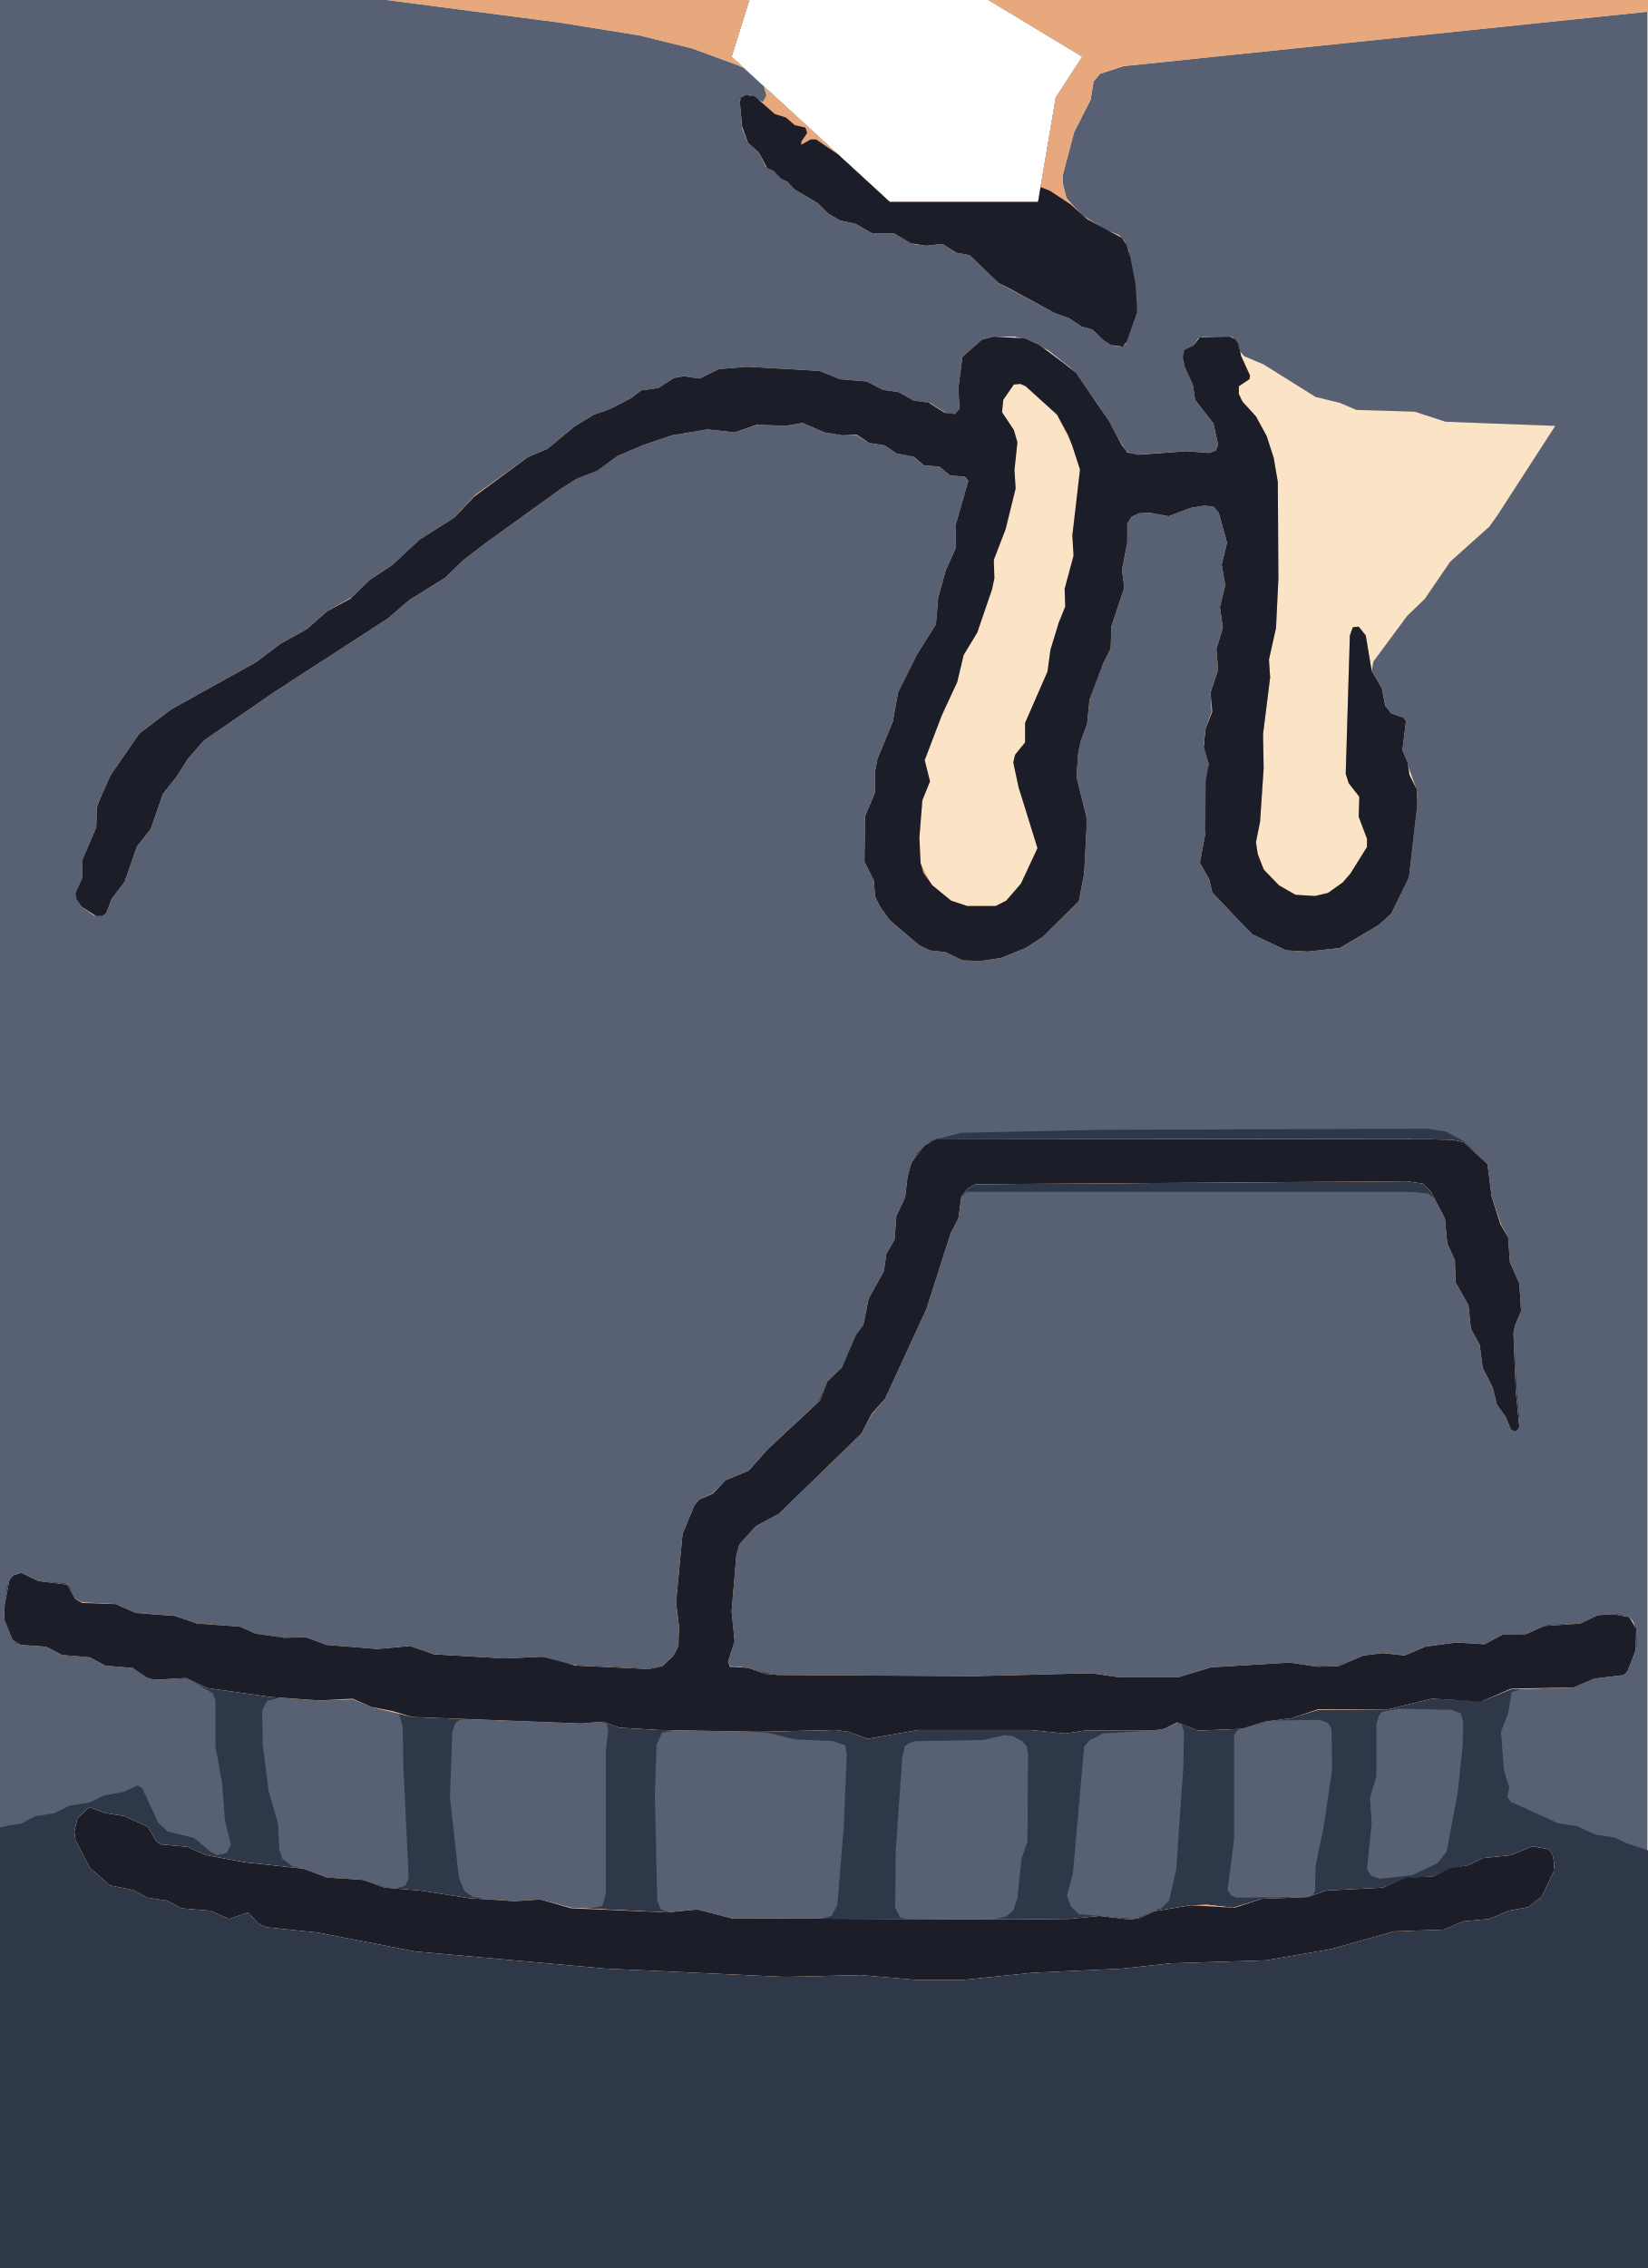
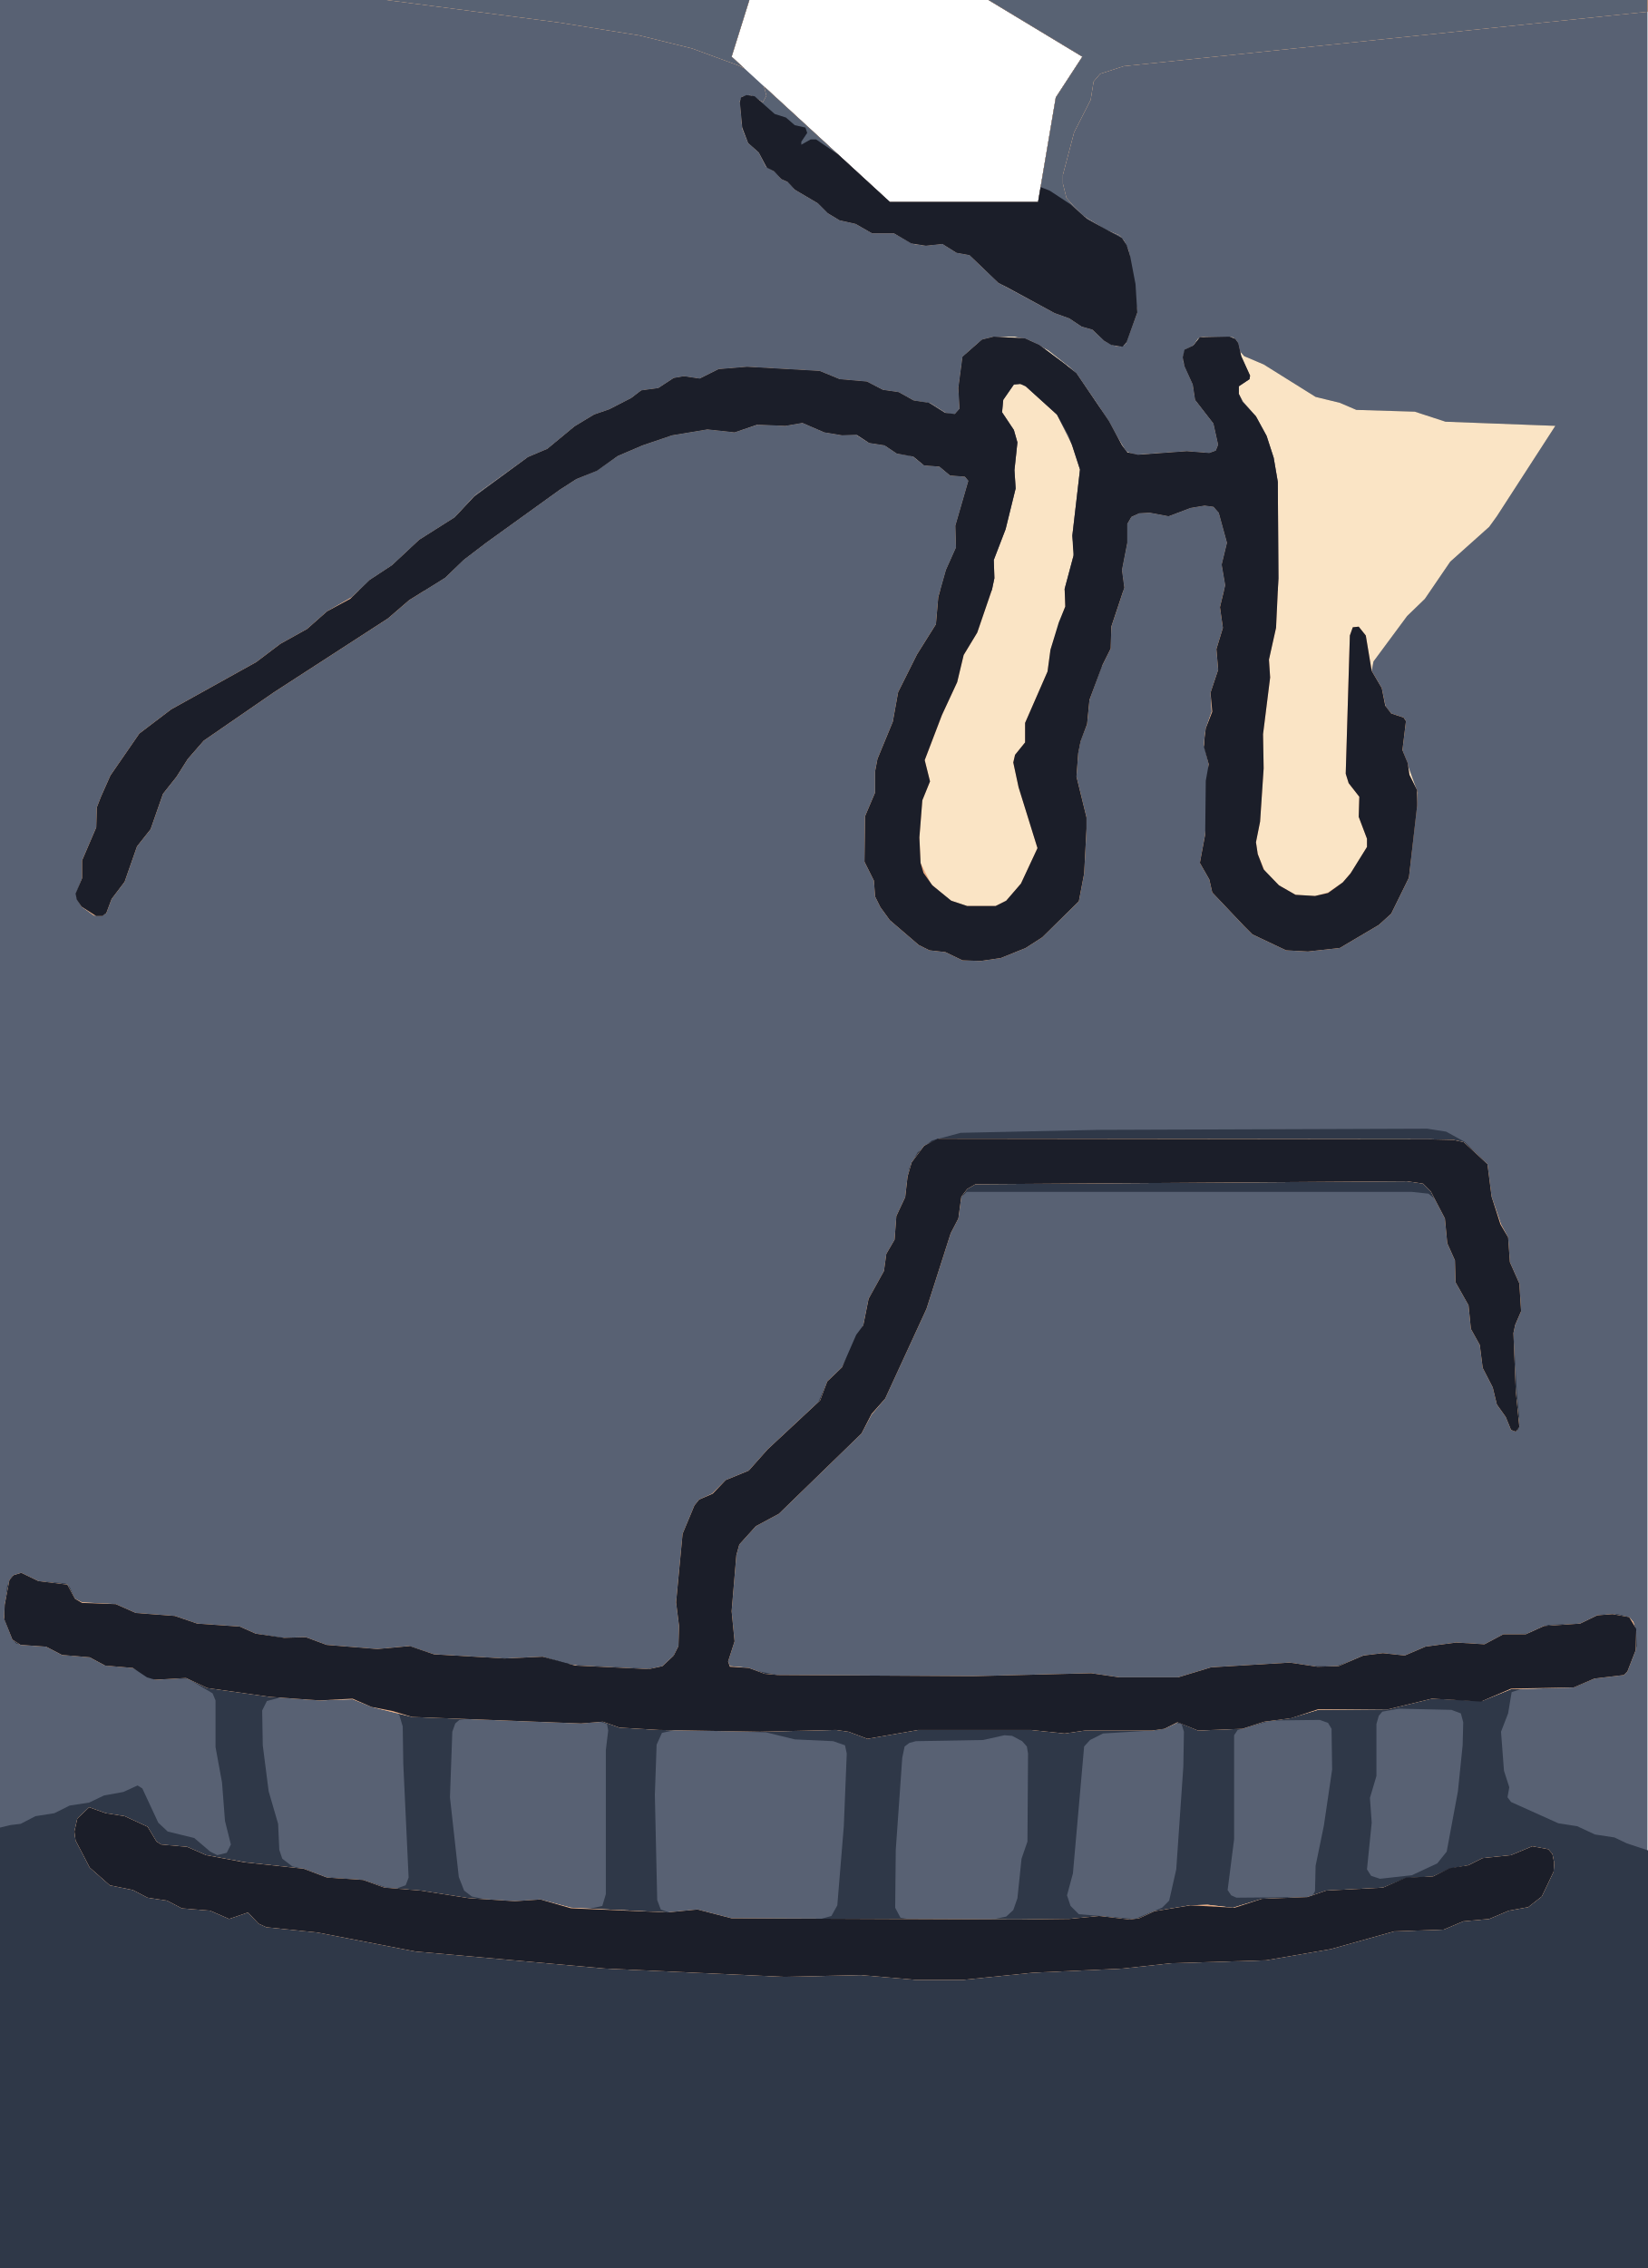
<svg xmlns="http://www.w3.org/2000/svg" viewBox="0 0 279 384" width="279" height="384" preserveAspectRatio="none">
  <defs>
+     <clipPath id="nk">
+       <rect width="279" height="100" />
+     </clipPath>
    <clipPath id="n">
      <path clip-rule="evenodd" d="M-5 -5H284V389H-5Z M126.9 -5L126.9 0L123.9 9.6L150.7 34.2L175.8 34.2L178.8 16.5L183.3 9.6L167.4 0L167.4 -5Z" />
    </clipPath>
  </defs>
  <g clip-path="url(#n)">
    <rect width="279" height="384" fill="#586173" />
    <path fill="#2f3848" fill-rule="evenodd" d="M61.3 -4.6l232.3 1.7-.3 3.4-103 10.7-4 1.3-1.1 1.3-.5 3.1-2.8 5.5-1.9 7.2 0 1.5 .6 2.4 1.3 1.5 1.5 1.5 3.8 2.4 2.3 .9 .9 1 .8 1.8 1.4 10.3-2 5.4-.8 .4-1.2-.2-1.6-.8-2-1.9-1.8-.5-2.1-1.4-2.5-.9-9.5-5.1-4.9-4.7-2.2-.4-2.4-1.5-2.8 .3-2.2-.3-3.2-1.8-3.7 0-2.8-1.6-2.7-.6-2-1.2-1.7-1.7-3.9-2.3-1-1.2-1.3-.6-1-1.2-1.6-.9-1.2-2.4-1.8-1.6-1-2.4-.4-4.7 .4-.7 1.3-.3 2.2 1.2 .6-1.1-.5-1.9-1.6-1.9-2.6-1.3-7.9-2.9-8.9-2.2-13.7-2.2-34.5-4.5zM168.3 57l3.6 0 2.6 .7 3 1.6 3.7 2.9 1.3 1.3 3.7 5.4 4.5 7.5 1.4 .6 8.9-.6 3.8 .3 1.1-.4 .4-1-.8-3.6-3.1-4-.4-2.6-1.6-3.8 .3-2.1 1.4-.7 .8-1.2 .8-.3 5.1 .1 .7 .7 .5 1.7 .7 .8 3.3 1.4 8.8 5.5 4.1 1 2.8 1.2 9.9 .3 5.2 1.7 18.6 .7-9.9 15.3-1.3 1.8-6.6 5.9-4.3 6.3-3 2.9-5.7 7.7-.3 1.6 1.7 2.9 .7 3.3 .9 1 2.1 .7 .4 .6-.6 4.9 2.6 7.2-1.5 14.4-3 6.1-2.1 1.9-6.6 3.9-5.4 .6-3.7-.2-5.7-2.7-1.4-1.4-5.4-5.7-.5-2.2-1.6-2.8 .9-4.8 .6-11.9-.8-3.3 .1-1.4 .2-1.4 1-2.8-.2-3.2 1.3-3.9-.3-3.5 1.1-3.6-.5-3.5 .9-3.7-.6-3.5 .9-3.7-1.4-5.1-.9-1-1.5-.2-2.4 .4-3.7 1.4-3.2-.6-1.8 .1-1.3 .6-.7 1.2 0 3.2-.9 4.6 .4 3-2.2 6.6-.1 3.7-1.6 3.2-2 5.5-.4 4.1-1.1 2.8-.4 2-.3 4.1 1.7 6.9 0 1.9-.4 7.6-.9 4.7-6.2 6.1-2.8 1.8-4.2 1.7-3.4 .5-3.1-.1-2.9-1.4-2.7-.3-1.8-.9-4.9-4.2-1.6-2.2-.9-1.8-.2-2.7-1.6-3.2 .1-7.7 1.7-4 0-3.6 .4-2.1 2.6-6.3 .9-5 3.2-6.4 3.2-5.1 .4-4.6 1.3-4.6 1.7-3.8-.1-3.7 2.2-7.6-.6-.7-2.5-.2-1.8-1.5-2.6-.2-2-1.6-2.6-.4-2.1-1.4-2.6-.4-2.1-1.3-2.5 0-3-.5-3.7-1.6-2.9 .5-4.7-.2-3.9 1.3-4.6-.5-6 1-5 1.7-4.2 1.8-3.6 2.5-3.4 1.4-2.8 1.8-12.5 9-3.8 2.9-3.1 3-6.1 3.8-3.6 3.1-19.3 12.5-11.9 8.2-2.7 3.1-1.9 3-2.3 2.9-2.1 6-2.3 2.9-2.1 6-2.2 2.9-.9 2.4-.8 .5-1.3-.1-2.1-1.5-.7-1.2-.2-1 1-2.6 0-3 2.4-5.6 .1-3.4 .7-1.8 1.6-3.6 4.9-7.1 5.4-4.1 14.4-8 4.1-3.1 4.5-2.5 3.4-3 4.2-2.4 3-2.9 3.8-2.5 4.6-4.3 6-3.8 3.5-3.8 8.9-6.4 3.3-1.4 4.6-3.8 3.3-2 2.6-.9 3.7-1.9 1.7-1.3 2.9-.4 2.6-1.7 1.7-.3 2.7 .4 3.2-1.6 4.8-.4 12.3 .7 3.4 1.4 4.6 .4 2.7 1.4 2.7 .4 2.5 1.4 2.9 .5 2.7 1.7 1.4 .1 .8-.9-.2-3.5 .7-5.3 3.3-2.9zM186 191.3l55.7-.2 3.2 .5 3.1 1.7 3.9 3.8 .7 5.5 1.6 4.7 1.2 2.2 .3 4.2 1.6 3.6 .3 4.7-1 2.3-.3 1.4 .6 10.2 .4 4.1-.2 2.1-.6 .3-.6-.3-.9-2.2-1.5-2.1-.7-2.9-1.7-3.3-.5-3.9-1.5-2.7-.4-4-2.2-3.9-.1-3.7-1.3-2.9-.4-4.2-1.8-3.4-1-.8-2.8-.3-75.4 0-1.1 1.1-.3 3.4-1.3 2.5-4.1 12.8-7 15.2-2.3 2.7-1.7 3.2-14 13.6-3.9 2.1-2.8 3.1-.5 1.8-.8 9.5 .5 5.1-1.1 3.4 .1 .7 8.3 1.6 33.2 .2 19.9-.5 4.8 .7 9.9 0 5.6-1.7 13.3-.8 4.3 .6 3.6 0 5.3-1.9 2.6-.3 3.7 .4 3.5-1.5 5.2-.7 4.8 .3 3.2-1.7 4.2-.1 3.4-1.5 5.4-.2 3.3-1.5 3.1-.1 1.9 .5 1 1.5 .2 1.7 .1 1.7-1.6 4.3-.6 .6-5 .6-3.1 1.4-8.8 .2-2.1 .7-.6 3.6-1.2 3.1 .5 6.6 .9 2.8-.3 1.7 .6 .8 8 3.6 3.2 .5 3 1.4 3.3 .5 2.1 1 20.5 6.8 1.5 41.2 6 10.8 49 8.6 95.5 4.4-2.8 5.3-610-1.1-.4-4.3 96.1-4.4 46.5-8.7 4.8-8.8 1.7-48.6 17.9-4.3 1.7-.2 2.5-1.3 3.2-.5 2.6-1.3 3.3-.5 2.5-1.2 3.3-.6 2.4-1.1 .8 .5 2.7 5.8 1.6 1.5 4.5 1.1 2.7 2.3 1.2 .6 1.6-.4 .7-1.4-1-4-.5-6.5-1.1-6 0-7.9-.5-1.2-4.2-2.5-5.9 .1-3.4-1.9-4.3-.3-3-1.5-4.3-.3-3.1-1.5-5-.5-.7-.7-1.4-4.2 .5-4.8 .8-1.7 1.6-.6 2.9 1.4 4.6 .4 .7 .6 .9 2 1.2 .6 5.7 .3 3.4 1.5 6.6 .5 3.8 1.3 7.2 .5 2.7 1.2 4.4 .7 4.1-.1 3.5 1.3 8.6 .7 5.4-.5 4.5 1.5 12.5 .6 5.6-.3 5.1 1.4 12.4 .6 2.5-.2 2-1.7 1-1.9 .1-3.4-.5-4 1.1-11.6 2-4.8 .8-1 2.2-1 2.3-2.3 2.8-.9 1.3-.9 3-3.4 8.5-7.8 1.6-3.7 2.5-2.4 3.7-7.4 1.1-4.8 2.3-4.1 .4-2.9 1.4-2.4 .3-4 1.5-3.2 .7-5 1.4-2.6 2.4-2 4.9-1.3zM45.2 288l2.3-.6 6.6 .5 5.2-.3 3.6 1.4 3.6 .7 1.1 .6 .6 2 .1 6.4 .9 19.2-.5 1.3-1.4 .5-1.8-.1-4-1.3-6.5-.5-2.9-1.2-2.6-.6-1.7-1.3-.5-1.5-.2-4.4-1.6-5.5-1-7.8-.1-5.9zM234.1 289.8l2.8-.5 8.9 .2 1.6 .6 .4 1.5-.1 3.9-.8 7.8-1.9 10.2-1.6 2-4.3 2-5.4 .6-1.5-.5-.7-1.1 .8-7.9-.3-4.2 1.1-3.7 0-8.8 .4-1.4zM77.8 291.2l2.1-.3 18.9 .9 2.9-.3 1.1 .4 .2 1.1-.4 3.3 0 24.4-.6 2-1.8 .4-3.1 0-2-.3-3.6-1.2-4.3 .3-4.9-.3-2.4-.5-1.3-1-.9-2.3-1.5-13.5 .4-11.1 .5-1.4zM199.2 291.7l.9 .2 .4 1.3-.1 5.9-1.2 17.4-1.2 5.3-1.2 1.2-4.6 1.9-9.5-.8-1.4-1.4-.6-1.8 1-3.7 1.9-21.5 1-1.1 2.2-1.1 9.7-.6zM215.3 291.3l8.2-.1 1.4 .5 .6 1 .1 6.9-1.4 9.5-1.4 6.8-.1 4.3-.4 .7-.9 .3-12 .1-.9-.4-.6-.9 1.1-8.6 0-17.6 .6-.9zM112.1 293.4l2.3-.5 15.3 .4 4.9 1.2 6.5 .3 2 .7 .3 1.4-.5 12.3-1.1 13.4-1 1.8-1.8 .5-15.1-.1-2.1-.3-3.2-1.1-5.3 .4-1.4-.5-.6-1.6-.4-17.8 .3-8.5zM170.1 293.8l1.3 .1 1.7 .9 .8 .9 .2 1.2-.1 14.9-1 2.9-.7 6.7-.7 2-1.2 1.1-1.9 .4-14 .1-2-.3-.9-1.7 .1-9.8 1.1-15.6 .4-1.9 .8-.6 1.1-.3 11.4-.2z" />
    <path fill="#fae4c5" fill-rule="evenodd" d="M61.3 -4.6l232.3 1.7-.3 3.4-103 10.7-4 1.3-1.1 1.3-.5 3.1-2.8 5.5-1.9 7.2 0 1.5 .6 2.4 1.3 1.5 1.5 1.5 3.8 2.4 2.3 .9 .9 1 .8 1.8 1.4 10.3-2 5.4-.8 .4-1.2-.2-1.6-.8-2-1.9-1.8-.5-2.1-1.4-2.5-.9-9.5-5.1-4.9-4.7-2.2-.4-2.4-1.5-2.8 .3-2.2-.3-3.2-1.8-3.7 0-2.8-1.6-2.7-.6-2-1.2-1.7-1.7-3.9-2.3-1-1.2-1.3-.6-1-1.2-1.6-.9-1.2-2.4-1.8-1.6-1-2.4-.4-4.7 .4-.7 1.3-.3 2.2 1.2 .6-1.1-.5-1.9-1.6-1.9-2.6-1.3-7.9-2.9-8.9-2.2-13.7-2.2-34.5-4.5zM168.3 57l3.6 0 2.6 .7 3 1.6 3.7 2.9 1.3 1.3 3.7 5.4 4.5 7.5 1.4 .6 8.9-.6 3.8 .3 1.1-.4 .4-1-.8-3.6-3.1-4-.4-2.6-1.6-3.8 .3-2.1 1.4-.7 .8-1.2 .8-.3 5.1 .1 .7 .7 .5 1.7 .7 .8 3.3 1.4 8.8 5.5 4.1 1 2.8 1.2 9.9 .3 5.2 1.7 18.6 .7-9.9 15.3-1.3 1.8-6.6 5.9-4.3 6.3-3 2.9-5.7 7.7-.3 1.6 1.7 2.9 .7 3.3 .9 1 2.1 .7 .4 .6-.6 4.9 2.6 7.2-1.5 14.4-3 6.1-2.1 1.9-6.6 3.9-5.4 .6-3.7-.2-5.7-2.7-1.4-1.4-5.4-5.7-.5-2.2-1.6-2.8 .9-4.8 .6-11.9-.8-3.3 .1-1.4 .2-1.4 1-2.8-.2-3.2 1.3-3.9-.3-3.5 1.1-3.6-.5-3.5 .9-3.7-.6-3.5 .9-3.7-1.4-5.1-.9-1-1.5-.2-2.4 .4-3.7 1.4-3.2-.6-1.8 .1-1.3 .6-.7 1.2 0 3.2-.9 4.6 .4 3-2.2 6.6-.1 3.7-1.6 3.2-2 5.5-.4 4.1-1.1 2.8-.4 2-.3 4.1 1.7 6.9 0 1.9-.4 7.6-.9 4.7-6.2 6.1-2.8 1.8-4.2 1.7-3.4 .5-3.1-.1-2.9-1.4-2.7-.3-1.8-.9-4.9-4.2-1.6-2.2-.9-1.8-.2-2.7-1.6-3.2 .1-7.7 1.7-4 0-3.6 .4-2.1 2.6-6.3 .9-5 3.2-6.4 3.2-5.1 .4-4.6 1.3-4.6 1.7-3.8-.1-3.7 2.2-7.6-.6-.7-2.5-.2-1.8-1.5-2.6-.2-2-1.6-2.6-.4-2.1-1.4-2.6-.4-2.1-1.3-2.5 0-3-.5-3.7-1.6-2.9 .5-4.7-.2-3.9 1.3-4.6-.5-6 1-5 1.7-4.2 1.8-3.6 2.5-3.4 1.4-2.8 1.8-12.5 9-3.8 2.9-3.1 3-6.1 3.8-3.6 3.1-19.3 12.5-11.9 8.2-2.7 3.1-1.9 3-2.3 2.9-2.1 6-2.3 2.9-2.1 6-2.2 2.9-.9 2.4-.8 .5-1.3-.1-2.1-1.5-.7-1.2-.2-1 1-2.6 0-3 2.4-5.6 .1-3.4 .7-1.8 1.6-3.6 4.9-7.1 5.4-4.1 14.4-8 4.1-3.1 4.5-2.5 3.4-3 4.2-2.4 3-2.9 3.8-2.5 4.6-4.3 6-3.8 3.5-3.8 8.9-6.4 3.3-1.4 4.6-3.8 3.3-2 2.6-.9 3.7-1.9 1.7-1.3 2.9-.4 2.6-1.7 1.7-.3 2.7 .4 3.2-1.6 4.8-.4 12.3 .7 3.4 1.4 4.6 .4 2.7 1.4 2.7 .4 2.5 1.4 2.9 .5 2.7 1.7 1.4 .1 .8-.9-.2-3.5 .7-5.3 3.3-2.9zM159.1 192.8l83.1 .1 3.9 .1 1.8 .4 4 3.7 .7 5.5 1.6 4.7 1.2 2.2 .3 4.2 1.6 3.6 .3 4.7-1 2.3-.3 1.4 .4 9.9 .6 5.9-.6 .9-.8-.3-.9-2.2-1.5-2.1-.7-2.9-1.7-3.3-.5-3.9-1.5-2.7-.4-4-2.2-3.9-.1-3.7-1.3-2.9-.4-4.2-2.4-4.6-1.3-1.3-2.7-.4-73.1 .5-1.4 .8-1 1.3-.5 3.7-1.3 2.5-4.1 12.8-7 15.2-2.3 2.7-1.7 3.2-14 13.6-3.9 2.1-2.8 3.1-.5 1.8-.8 9.5 .5 5.1-1.1 3.4 .3 .8 3.2 .3 2.7 1 2.2 .2 33.2 .2 19.9-.5 4.8 .7 9.9 0 5.6-1.7 13.3-.8 4.7 .7 3.6-.1 4.2-1.8 3.3-.4 3.7 .4 3.5-1.5 5.2-.7 4.8 .3 3.2-1.7 3.8 0 3.1-1.4 6.1-.4 2.9-1.4 2.6-.2 2.8 .5 .7 .8 .5 1.6-.1 3.2-1.4 3.6-.6 .6-5 .6-3.5 1.5-10.6 .3-4.9 2-8.5-.4-7.4 1.8-11.9 .1-4.6 1.4-4.5 .6-3.7 1.2-7.5 .3-3.4-1.4-2.3 1.1-2.1 .3-11.4 0-3.4 .5-5.7-.6-19.1 0-8.6 1.5-3.2-1.2-2.1-.3-12.9 .3-17.1-.3-6.7-.4-2.8-1-3.7 .3-28.6-1.1-6.9-1.7-3.2-1.3-5.6 .2-8.4-.6-10.6-1.5-3.6-1.7-5.2 .3-3.8-2-4.7-.4-2.6-1.4-4.7-.4-2.7-1.4-4.3-.3-1.4-.9-1.4-3.6 .1-2.3 .8-4.2 .7-.8 1.3-.4 2.9 1.4 4.9 .6 1.3 2.4 1.2 .6 5.7 .3 3.4 1.5 6.6 .5 3.8 1.3 7.2 .5 2.7 1.2 4.4 .7 4.1-.1 3.5 1.3 8.6 .7 5.4-.5 4.2 1.4 11.9 .7 6.5-.3 3.9 1.2 2 .3 12.1 .6 2.3-.5 1.9-1.8 .8-1.6 .1-3.4-.5-4 1.1-11.6 2-4.8 .8-1 2.2-1 2.3-2.3 3.9-1.6 3.2-3.6 8.9-8.3 1.2-3.2 2.5-2.4 3.6-7.1 .9-4.5 2.6-4.7 .4-2.9 1.4-2.4 .3-4 1.5-3.2 .4-3.5 .7-2.4 2.1-2.8zM15.1 306l2.8 1 3.2 .5 3.9 1.8 1.5 2.5 .8 .5 4.4 .4 3.2 1.4 6.5 1.2 10 1.1 4 1.5 6.1 .4 3.6 1.3 6.1 .5 8.3 1.3 7.7 .5 4.3-.3 5.2 1.4 16.3 .8 5.1-.5 5.8 1.5 48.5 .2 8.7-.1 5-.5 5.2 .6 1.6-.2 2.6-1.2 6-1 3-.1 4.3 .5 4.9-1.5 7.7-.3 3.2-1.1 9.6-.5 3.9-1.6 4.6-.3 2.8-1.3 3.2-.6 2.4-1.2 4.8-.5 3.6-1.5 2.7 .5 .7 .8 .3 1.5-.1 1.5-2 4.2-2.3 1.8-3.3 .6-3.3 1.4-4.4 .4-3.3 1.4-8.4 .3-10.7 3-11 1.9-16.1 .5-8.2 .9-15.2 .7-11.7 1.2-8.2 0-9.2-.8-13 .3-30.3-1.4-32.2-2.9-16.5-3.2-8.7-.9-1.3-.6-1.8-1.9-3.2 1.1-3.2-1.4-4.8-.4-2.5-1.3-3.3-.5-2.5-1.3-3.9-.8-3.4-3-2.4-4.6-.2-1.5 .5-2.2z" />
    <path fill="#e7a87e" fill-rule="evenodd" d="M61.3 -4.6l232.3 1.7-.3 3.4-103 10.7-4 1.3-1.1 1.3-.5 3.1-2.8 5.5-1.9 7.2 0 1.5 .6 2.4 1.3 1.5 1.5 1.5 3.8 2.4 2.3 .9 .9 1 .8 1.8 1.4 10.3-2 5.4-.8 .4-1.2-.2-1.6-.8-2-1.9-1.8-.5-2.1-1.4-2.5-.9-9.5-5.1-4.9-4.7-2.2-.4-2.4-1.5-2.8 .3-2.2-.3-3.2-1.8-3.7 0-2.8-1.6-2.7-.6-2-1.2-1.7-1.7-3.9-2.3-1-1.2-1.3-.6-1-1.2-1.6-.9-1.2-2.4-1.8-1.6-1-2.4-.4-4.7 .4-.7 1.3-.3 2.2 1.2 .6-1.1-.5-1.9-1.6-1.9-2.6-1.3-7.9-2.9-8.9-2.2-13.7-2.2-34.5-4.5zM168.3 57l5.3 .3 2.4 1.1 4.3 3.2 2 1.6 5.5 8.1 2.2 4.1 .9 1.2 1.8 .4 8.3-.6 3.8 .3 1.1-.4 .4-1-.8-3.6-3.1-4-.4-2.6-1.4-3.1-.3-1.5 .4-1.3 1.4-.7 1.1-1.4 5-.1 1 .4 .5 .7 .5 2.2 1.5 3.3-.1 .6-1.8 1.2 0 1.3 .7 1.3 2.2 2.5 1.8 3.3 1.2 3.7 .7 4.1 .1 16.3-.2 4.2-.2 4.2-1.2 5.3 .2 3.1-1.2 9.6 .1 5.8-.6 9-.7 3.5 .3 2 1.2 2.9 2.4 2.4 2.8 1.6 3.3 .2 2.2-.6 2.5-1.7 1.5-1.8 2.6-4.2 0-1.4-1.4-3.7 .1-3.4-1.8-2.3-.5-1.6 .7-23.4 .5-1.4 1-.1 1.2 1.5 1 6 1.7 2.9 .6 3 1 1.3 2.1 .7 .4 .6-.6 4.9 .9 2.2 .3 2 1.3 2.6 0 2.6-1.4 12.2-3 6.1-2.1 1.9-6.6 3.9-5.4 .6-3.7-.2-5.7-2.7-1.4-1.4-5.4-5.7-.5-2.2-1.6-2.8 .9-4.8 .6-11.9-.8-3.3 .1-1.4 .2-1.4 1-2.8-.2-3.2 1.3-3.9-.3-3.5 1.1-3.6-.5-3.5 .9-3.7-.6-3.5 .9-3.7-1.4-5.1-.9-1-1.5-.2-2.4 .4-3.7 1.4-3.2-.6-1.8 .1-1.3 .6-.7 1.2 0 3.2-.9 4.6 .4 3-2.2 6.6-.1 3.7-1.6 3.2-2 5.5-.4 4.1-1.1 2.8-.4 2-.3 4.1 1.7 6.9 0 1.9-.4 7.6-.9 4.7-6.2 6.1-2.8 1.8-4.2 1.7-3.4 .5-3.1-.1-2.9-1.4-2.7-.3-1.8-.9-4.9-4.2-1.6-2.2-.9-1.8-.2-2.7-1.6-3.2 .1-7.7 1.7-4 0-3.6 .4-2.1 2.6-6.3 .9-5 3.2-6.4 3.2-5.1 .4-4.6 1.3-4.6 1.7-3.8-.1-3.7 2.2-7.6-.6-.7-2.5-.2-1.8-1.5-2.6-.2-2-1.6-2.6-.4-2.1-1.4-2.6-.4-2.1-1.3-2.5 0-3-.5-3.7-1.6-2.9 .5-4.7-.2-3.9 1.3-4.6-.5-6 1-5 1.7-4.2 1.8-3.6 2.5-3.4 1.4-2.8 1.8-12.5 9-3.8 2.9-3.1 3-6.1 3.8-3.6 3.1-19.3 12.5-11.9 8.2-2.7 3.1-1.9 3-2.3 2.9-2.1 6-2.3 2.9-2.1 6-2.2 2.9-.9 2.4-.8 .5-1.3-.1-2.1-1.5-.7-1.2-.2-1 1-2.6 0-3 2.4-5.6 .1-3.4 .7-1.8 1.6-3.6 4.9-7.1 5.4-4.1 14.4-8 4.1-3.1 4.5-2.5 3.4-3 4.2-2.4 3-2.9 3.8-2.5 4.6-4.3 6-3.8 3.5-3.8 8.9-6.4 3.3-1.4 4.6-3.8 3.3-2 2.6-.9 3.7-1.9 1.7-1.3 2.9-.4 2.6-1.7 1.7-.3 2.7 .4 3.2-1.6 4.8-.4 12.3 .7 3.4 1.4 4.6 .4 2.7 1.4 2.7 .4 2.5 1.4 2.9 .5 2.7 1.7 1.4 .1 .8-.9-.2-3.5 .7-5.3 3.3-2.9zM171.7 65.1l1.1-.1 .9 .4 5.3 4.8 2.5 5 1.4 4.3-1.3 11.2 .3 3-1.6 6 .1 3-2.5 7.3-.5 3.7-3.8 8.7 0 3.3-1.7 2.1-.3 1.3 .9 4.2 3.2 10.3-2.8 6-2.5 2.9-1.8 .9-4.8 0-3-1-3.1-2.7-1.8-3.6-.2-4.3 .5-6.3 1.3-3.2-.9-3.6 3-7.8 2.5-5.4 1.1-4.6 2.3-3.8 2.5-7.3 .4-1.9-.1-3.1 2-5.2 1.7-6.9-.2-3.1 .5-4.7-.6-2.1-2-3 .2-2.1zM159.1 192.8l83.1 .1 3.9 .1 1.8 .4 4 3.7 .7 5.5 1.6 4.7 1.2 2.2 .3 4.2 1.6 3.6 .3 4.7-1 2.3-.3 1.4 .4 9.9 .6 5.9-.6 .9-.8-.3-.9-2.2-1.5-2.1-.7-2.9-1.7-3.3-.5-3.9-1.5-2.7-.4-4-2.2-3.9-.1-3.7-1.3-2.9-.4-4.2-2.4-4.6-1.3-1.3-2.7-.4-73.1 .5-1.4 .8-1 1.3-.5 3.7-1.3 2.5-4.1 12.8-7 15.2-2.3 2.7-1.7 3.2-14 13.6-3.9 2.1-2.8 3.1-.5 1.8-.8 9.5 .5 5.1-1.1 3.4 .3 .8 3.2 .3 2.7 1 2.2 .2 33.2 .2 19.9-.5 4.8 .7 9.9 0 5.6-1.7 13.3-.8 4.7 .7 3.6-.1 4.2-1.8 3.3-.4 3.7 .4 3.5-1.5 5.2-.7 4.8 .3 3.2-1.7 3.8 0 3.1-1.4 6.1-.4 2.9-1.4 2.6-.2 2.8 .5 .7 .8 .5 1.6-.1 3.2-1.4 3.6-.6 .6-5 .6-3.5 1.5-10.6 .3-4.9 2-8.5-.4-7.4 1.8-11.9 .1-4.6 1.4-4.5 .6-3.7 1.2-7.5 .3-3.4-1.4-2.3 1.1-2.1 .3-11.4 0-3.4 .5-5.7-.6-19.1 0-8.6 1.5-3.2-1.2-2.1-.3-12.9 .3-17.1-.3-6.7-.4-2.8-1-3.7 .3-28.6-1.1-6.9-1.7-3.2-1.3-5.6 .2-8.4-.6-10.6-1.5-3.6-1.7-5.2 .3-3.8-2-4.7-.4-2.6-1.4-4.7-.4-2.7-1.4-4.3-.3-1.4-.9-1.4-3.6 .1-2.3 .8-4.2 .7-.8 1.3-.4 2.9 1.4 4.9 .6 1.3 2.4 1.2 .6 5.7 .3 3.4 1.5 6.6 .5 3.8 1.3 7.2 .5 2.7 1.2 4.4 .7 4.1-.1 3.5 1.3 8.6 .7 5.4-.5 4.2 1.4 11.9 .7 6.5-.3 3.9 1.2 2 .3 12.1 .6 2.3-.5 1.9-1.8 .8-1.6 .1-3.4-.5-4 1.1-11.6 2-4.8 .8-1 2.2-1 2.3-2.3 3.9-1.6 3.2-3.6 8.9-8.3 1.2-3.2 2.5-2.4 3.6-7.1 .9-4.5 2.6-4.7 .4-2.9 1.4-2.4 .3-4 1.5-3.2 .4-3.5 .7-2.4 2.1-2.8zM15.1 306l2.8 1 3.2 .5 3.9 1.8 1.5 2.5 .8 .5 4.4 .4 3.2 1.4 6.5 1.2 10 1.1 4 1.5 6.1 .4 3.6 1.3 6.1 .5 8.3 1.3 7.7 .5 4.3-.3 5.2 1.4 16.3 .8 5.1-.5 5.8 1.5 48.5 .2 8.7-.1 5-.5 5.2 .6 1.6-.2 2.6-1.2 6-1 3-.1 4.3 .5 4.9-1.5 7.7-.3 3.2-1.1 9.6-.5 3.9-1.6 4.6-.3 2.8-1.3 3.2-.6 2.4-1.2 4.8-.5 3.6-1.5 2.7 .5 .7 .8 .3 1.5-.1 1.5-2 4.2-2.3 1.8-3.3 .6-3.3 1.4-4.4 .4-3.3 1.4-8.4 .3-10.7 3-11 1.9-16.1 .5-8.2 .9-15.2 .7-11.7 1.2-8.2 0-9.2-.8-13 .3-30.3-1.4-32.2-2.9-16.5-3.2-8.7-.9-1.3-.6-1.8-1.9-3.2 1.1-3.2-1.4-4.8-.4-2.5-1.3-3.3-.5-2.5-1.3-3.9-.8-3.4-3-2.4-4.6-.2-1.5 .5-2.2z" />
+     <path fill="#586273" fill-rule="evenodd" d="M61.3 -4.6l232.3 1.7-.3 3.4-103 10.7-4 1.3-1.1 1.3-.5 3.1-2.8 5.5-1.9 7.2 0 1.5 .6 2.4 1.3 1.5 1.5 1.5 3.8 2.4 2.3 .9 .9 1 .8 1.8 1.4 10.3-2 5.4-.8 .4-1.2-.2-1.6-.8-2-1.9-1.8-.5-2.1-1.4-2.5-.9-9.5-5.1-4.9-4.7-2.2-.4-2.4-1.5-2.8 .3-2.2-.3-3.2-1.8-3.7 0-2.8-1.6-2.7-.6-2-1.2-1.7-1.7-3.9-2.3-1-1.2-1.3-.6-1-1.2-1.6-.9-1.2-2.4-1.8-1.6-1-2.4-.4-4.7 .4-.7 1.3-.3 2.2 1.2 .6-1.1-.5-1.9-1.6-1.9-2.6-1.3-7.9-2.9-8.9-2.2-13.7-2.2-34.5-4.5zM168.3 57l5.3 .3 2.4 1.1 4.3 3.2 2 1.6 5.5 8.1 2.2 4.1 .9 1.2 1.8 .4 8.3-.6 3.8 .3 1.1-.4 .4-1-.8-3.6-3.1-4-.4-2.6-1.4-3.1-.3-1.5 .4-1.3 1.4-.7 1.1-1.4 5-.1 1 .4 .5 .7 .5 2.2 1.5 3.3-.1 .6-1.8 1.2 0 1.3 .7 1.3 2.2 2.5 1.8 3.3 1.2 3.7 .7 4.1 .1 16.3-.2 4.2-.2 4.2-1.2 5.3 .2 3.1-1.2 9.6 .1 5.8-.6 9-.7 3.5 .3 2 1.2 2.9 2.4 2.4 2.8 1.6 3.3 .2 2.2-.6 2.5-1.7 1.5-1.8 2.6-4.2 0-1.4-1.4-3.7 .1-3.4-1.8-2.3-.5-1.6 .7-23.4 .5-1.4 1-.1 1.2 1.5 1 6 1.7 2.9 .6 3 1 1.3 2.1 .7 .4 .6-.6 4.9 .9 2.2 .3 2 1.3 2.6 0 2.6-1.4 12.2-3 6.1-2.1 1.9-6.6 3.9-5.4 .6-3.7-.2-5.7-2.7-1.4-1.4-5.4-5.7-.5-2.2-1.6-2.8 .9-4.8 .6-11.9-.8-3.3 .1-1.4 .2-1.4 1-2.8-.2-3.2 1.3-3.9-.3-3.5 1.1-3.6-.5-3.5 .9-3.7-.6-3.5 .9-3.7-1.4-5.1-.9-1-1.5-.2-2.4 .4-3.7 1.4-3.2-.6-1.8 .1-1.3 .6-.7 1.2 0 3.2-.9 4.6 .4 3-2.2 6.6-.1 3.7-1.6 3.2-2 5.5-.4 4.1-1.1 2.8-.4 2-.3 4.1 1.7 6.9 0 1.9-.4 7.6-.9 4.7-6.2 6.1-2.8 1.8-4.2 1.7-3.4 .5-3.1-.1-2.9-1.4-2.7-.3-1.8-.9-4.9-4.2-1.6-2.2-.9-1.8-.2-2.7-1.6-3.2 .1-7.7 1.7-4 0-3.6 .4-2.1 2.6-6.3 .9-5 3.2-6.4 3.2-5.1 .4-4.6 1.3-4.6 1.7-3.8-.1-3.7 2.2-7.6-.6-.7-2.5-.2-1.8-1.5-2.6-.2-2-1.6-2.6-.4-2.1-1.4-2.6-.4-2.1-1.3-2.5 0-3-.5-3.7-1.6-2.9 .5-4.7-.2-3.9 1.3-4.6-.5-6 1-5 1.7-4.2 1.8-3.6 2.5-3.4 1.4-2.8 1.8-12.5 9-3.8 2.9-3.1 3-6.1 3.8-3.6 3.1-19.3 12.5-11.9 8.2-2.7 3.1-1.9 3-2.3 2.9-2.1 6-2.3 2.9-2.1 6-2.2 2.9-.9 2.4-.8 .5-1.3-.1-2.1-1.5-.7-1.2-.2-1 1-2.6 0-3 2.4-5.6 .1-3.4 .7-1.8 1.6-3.6 4.9-7.1 5.4-4.1 14.4-8 4.1-3.1 4.5-2.5 3.4-3 4.2-2.4 3-2.9 3.8-2.5 4.6-4.3 6-3.8 3.5-3.8 8.9-6.4 3.3-1.4 4.6-3.8 3.3-2 2.6-.9 3.7-1.9 1.7-1.3 2.9-.4 2.6-1.7 1.7-.3 2.7 .4 3.2-1.6 4.8-.4 12.3 .7 3.4 1.4 4.6 .4 2.7 1.4 2.7 .4 2.5 1.4 2.9 .5 2.7 1.7 1.4 .1 .8-.9-.2-3.5 .7-5.3 3.3-2.9zM171.7 65.1l1.1-.1 .9 .4 5.3 4.8 2.5 5 1.4 4.3-1.3 11.2 .3 3-1.6 6 .1 3-2.5 7.3-.5 3.7-3.8 8.7 0 3.3-1.7 2.1-.3 1.3 .9 4.2 3.2 10.3-2.8 6-2.5 2.9-1.8 .9-4.8 0-3-1-3.1-2.7-1.8-3.6-.2-4.3 .5-6.3 1.3-3.2-.9-3.6 3-7.8 2.5-5.4 1.1-4.6 2.3-3.8 2.5-7.3 .4-1.9-.1-3.1 2-5.2 1.7-6.9-.2-3.1 .5-4.7-.6-2.1-2-3 .2-2.1zM159.1 192.8l83.1 .1 3.9 .1 1.8 .4 4 3.7 .7 5.5 1.6 4.7 1.2 2.2 .3 4.2 1.6 3.6 .3 4.7-1 2.3-.3 1.4 .4 9.9 .6 5.9-.6 .9-.8-.3-.9-2.2-1.5-2.1-.7-2.9-1.7-3.3-.5-3.9-1.5-2.7-.4-4-2.2-3.9-.1-3.7-1.3-2.9-.4-4.2-2.4-4.6-1.3-1.3-2.7-.4-73.1 .5-1.4 .8-1 1.3-.5 3.7-1.3 2.5-4.1 12.8-7 15.2-2.3 2.7-1.7 3.2-14 13.6-3.9 2.1-2.8 3.1-.5 1.8-.8 9.5 .5 5.1-1.1 3.4 .3 .8 3.2 .3 2.7 1 2.2 .2 33.2 .2 19.9-.5 4.8 .7 9.9 0 5.6-1.7 13.3-.8 4.7 .7 3.6-.1 4.2-1.8 3.3-.4 3.7 .4 3.5-1.5 5.2-.7 4.8 .3 3.2-1.7 3.8 0 3.1-1.4 6.1-.4 2.9-1.4 2.6-.2 2.8 .5 .7 .8 .5 1.6-.1 3.2-1.4 3.6-.6 .6-5 .6-3.5 1.5-10.6 .3-4.9 2-8.5-.4-7.4 1.8-11.9 .1-4.6 1.4-4.5 .6-3.7 1.2-7.5 .3-3.4-1.4-2.3 1.1-2.1 .3-11.4 0-3.4 .5-5.7-.6-19.1 0-8.6 1.5-3.2-1.2-2.1-.3-12.9 .3-17.1-.3-6.7-.4-2.8-1-3.7 .3-28.6-1.1-6.9-1.7-3.2-1.3-5.6 .2-8.4-.6-10.6-1.5-3.6-1.7-5.2 .3-3.8-2-4.7-.4-2.6-1.4-4.7-.4-2.7-1.4-4.3-.3-1.4-.9-1.4-3.6 .1-2.3 .8-4.2 .7-.8 1.3-.4 2.9 1.4 4.9 .6 1.3 2.4 1.2 .6 5.7 .3 3.4 1.5 6.6 .5 3.8 1.3 7.2 .5 2.7 1.2 4.4 .7 4.1-.1 3.5 1.3 8.6 .7 5.4-.5 4.2 1.4 11.9 .7 6.5-.3 3.9 1.2 2 .3 12.1 .6 2.3-.5 1.9-1.8 .8-1.6 .1-3.4-.5-4 1.1-11.6 2-4.8 .8-1 2.2-1 2.3-2.3 3.9-1.6 3.2-3.6 8.9-8.3 1.2-3.2 2.5-2.4 3.6-7.1 .9-4.5 2.6-4.7 .4-2.9 1.4-2.4 .3-4 1.5-3.2 .4-3.5 .7-2.4 2.1-2.8zM15.1 306l2.8 1 3.2 .5 3.9 1.8 1.5 2.5 .8 .5 4.4 .4 3.2 1.4 6.5 1.2 10 1.1 4 1.5 6.1 .4 3.6 1.3 6.1 .5 8.3 1.3 7.7 .5 4.3-.3 5.2 1.4 16.3 .8 5.1-.5 5.8 1.5 48.5 .2 8.7-.1 5-.5 5.2 .6 1.6-.2 2.6-1.2 6-1 3-.1 4.3 .5 4.9-1.5 7.7-.3 3.2-1.1 9.6-.5 3.9-1.6 4.6-.3 2.8-1.3 3.2-.6 2.4-1.2 4.8-.5 3.6-1.5 2.7 .5 .7 .8 .3 1.5-.1 1.5-2 4.2-2.3 1.8-3.3 .6-3.3 1.4-4.4 .4-3.3 1.4-8.4 .3-10.7 3-11 1.9-16.1 .5-8.2 .9-15.2 .7-11.7 1.2-8.2 0-9.2-.8-13 .3-30.3-1.4-32.2-2.9-16.5-3.2-8.7-.9-1.3-.6-1.8-1.9-3.2 1.1-3.2-1.4-4.8-.4-2.5-1.3-3.3-.5-2.5-1.3-3.9-.8-3.4-3-2.4-4.6-.2-1.5 .5-2.2z" clip-path="url(#nk)" />
    <path fill="#1b1e29" fill-rule="evenodd" d="M125.5 16.5l.9-.4 1.4 .2 3.4 3 1.9 .6 1.5 1.3 1.8 .4 .3 .9-1 1.5 0 .5 1.6-.9 .9 0 9.5 6.5 3 .4 4.4 1.4 9.2 1.4 2.5 0 2.3-.8 3-.1 3.2-1.1 2.5 1 3.5 2.3 2.8 2.5 5.9 3.2 .8 1.2 .6 1.9 .9 4.7 .3 4.8-1.8 5-.7 .8-1.9-.3-1.2-.7-2-1.9-1.8-.5-2.1-1.4-2.5-.9-7.9-4.3-1.6-.8-4.9-4.7-2.2-.4-2.4-1.5-2.8 .3-2.5-.4-2.9-1.7-3.7 0-2.8-1.6-2.7-.6-2-1.2-1.7-1.7-3.9-2.3-1.2-1.3-1.1-.5-1.2-1.3-1.2-.6-1.4-2.6-1.8-1.6-1-2.7-.4-4.2zM168.3 57l5.3 .3 2.4 1.1 4.3 3.2 2 1.6 5.5 8.1 2.2 4.1 .9 1.2 1.8 .4 8.3-.6 3.8 .3 1.1-.4 .4-1-.8-3.6-3.1-4-.4-2.6-1.4-3.1-.3-1.5 .3-1.3 1.5-.7 1.1-1.4 5-.1 1 .4 .5 .7 .5 2.2 1.5 3.3-.1 .6-1.8 1.2 0 1.3 .6 1.3 2.3 2.5 1.8 3.3 1.2 3.7 .7 4.1 .1 16.3-.2 4.2-.2 4.2-1.2 5.4 .2 3-1.2 9.6 .1 5.8-.6 9-.7 3.5 .3 2 1 2.6 2.6 2.7 2.8 1.6 3.3 .2 2.2-.5 2.5-1.8 1.3-1.5 2.8-4.5 0-1.4-1.4-3.7 .1-3.4-1.8-2.3-.5-1.6 .7-23.4 .5-1.4 1-.1 1.2 1.5 1 6 1.7 2.9 .6 3 1 1.3 2.1 .7 .4 .6-.6 4.9 .9 2.2 .3 2 1.3 2.6 0 2.6-1.4 12.2-3 6.1-2.1 1.9-6.6 3.9-5.4 .6-3.7-.2-5.7-2.7-1.4-1.4-5.4-5.7-.5-2.2-1.6-2.8 .9-4.8 .1-9.1 .5-2.8-.8-2.9 .1-1.6 .2-1.6 1.1-2.8-.3-3.2 1.3-3.9-.3-3.5 1.1-3.6-.5-3.5 .9-3.7-.6-3.5 .9-3.7-1.4-5.1-.9-1-1.5-.2-2.4 .4-3.7 1.4-3.2-.6-1.8 .1-1.3 .6-.7 1.2 0 3.2-.9 4.6 .4 3-2.2 6.6-.1 3.7-1.4 2.8-2.2 5.9-.4 4.1-1.1 2.9-.4 2-.3 4 1.7 6.9 0 1.9-.4 7.6-.9 4.7-6.2 6.1-2.8 1.8-4.2 1.7-3.4 .5-3.1-.1-2.9-1.4-2.7-.3-1.8-.9-4.9-4.2-1.6-2.2-.9-1.8-.2-2.7-1.6-3.2 .1-7.7 1.7-4 0-3.6 .4-2.1 2.6-6.3 .9-5 3.2-6.4 3.2-5.1 .4-4.6 1.3-4.6 1.7-3.8-.1-3.7 2.2-7.6-.6-.7-2.5-.2-1.8-1.5-2.6-.2-1.8-1.5-2.8-.5-2.1-1.4-2.6-.4-2.1-1.4-2.5 .1-3-.5-3.7-1.6-2.9 .5-4.8-.2-3.8 1.3-4.6-.5-6 1-5 1.7-4.2 1.8-3.5 2.5-3.5 1.4-2.8 1.8-12.5 9-3.8 2.9-3.1 3-6.1 3.8-3.6 3.1-19.3 12.5-11.9 8.2-2.7 3.1-1.9 3-2.3 2.9-2.1 6-2.3 2.9-2.1 6-2.2 2.9-.9 2.4-.7 .5-1 0-2.5-1.6-.8-1.2-.2-1 1.1-2.6 0-3 2.4-5.6 .1-3.4 .7-1.8 1.6-3.6 4.9-7.1 5.4-4.1 14.4-8 4.1-3.1 4.5-2.5 3.4-3 3.9-2.1 3.3-3.2 3.8-2.5 4.6-4.3 6-3.8 3.3-3.5 9.1-6.7 3.3-1.4 4.6-3.8 3.3-2 2.6-.9 3.7-1.9 1.7-1.3 2.9-.4 2.6-1.7 1.7-.3 2.7 .4 3.2-1.6 4.8-.4 12.3 .7 3.4 1.4 4.6 .4 2.7 1.4 2.7 .4 2.5 1.4 2.6 .4 2.7 1.7 1.7 .2 .8-.9-.2-3.5 .7-5.3 3.3-2.9zM171.7 65.1l1.1-.1 .9 .4 5.3 4.8 1.9 3.5 .7 1.8 1.3 4-1.3 11.2 .2 3.4-1.5 5.6 .1 3-1.1 2.7-1.4 4.6-.5 3.7-3.8 8.7 0 3.3-1.7 2.1-.3 1.3 .9 4.2 3.2 10.3-2.8 6-2.5 2.9-1.8 .9-4.8 0-2.7-.9-3.2-2.6-1.5-2.1-.5-1.7-.2-4.3 .5-6.3 1.3-3.2-.9-3.6 2.9-7.6 2.6-5.6 1.1-4.6 2.3-3.8 2.5-7.3 .4-1.9-.1-3.1 2-5.2 1.7-6.9-.2-3.1 .5-4.7-.6-2.1-2-3 .2-2.1zM158.8 192.8l82.9 .1 4.4 .1 1.8 .4 4 3.7 .7 5.5 1.5 4.7 1.3 2.2 .3 4.2 1.6 3.6 .3 4.7-1 2.3-.3 1.4 .4 9.9 .6 6-.6 .8-.8-.3-.9-2.2-1.5-2.1-.7-2.9-1.7-3.3-.5-3.9-1.5-2.7-.4-4-2.2-3.9-.1-3.7-1.3-2.9-.4-4.2-2.4-4.6-1.3-1.3-2.7-.4-73.1 .5-1.4 .8-1 1.3-.5 3.7-1.3 2.5-4.1 12.8-7 15.2-2.3 2.6-1.7 3.3-14 13.6-3.9 2.1-2.8 3.1-.5 1.8-.8 9.5 .5 5.1-1.1 3.4 .3 .9 3.2 .2 2.7 1 2.2 .2 33.2 .2 19.9-.5 4.8 .7 9.9 0 5.6-1.7 13.3-.8 4.7 .7 3.6-.1 4.2-1.8 3.3-.4 3.7 .4 3.5-1.5 5.2-.7 4.8 .3 3.2-1.7 3.8 0 3.1-1.4 6.1-.4 2.9-1.4 2.6-.2 2.8 .5 1.2 2-.1 3.6-1.4 3.6-.6 .6-5 .6-3.5 1.5-10.6 .2-5.1 2.2-8.3-.5-7.4 1.8-11.9 0-4.5 1.5-4.6 .6-3.7 1.2-7.5 .3-3.5-1.4-2.2 1.1-2.1 .3-11.4 0-3.4 .5-5.7-.6-19.1 0-8.6 1.5-3.2-1.2-2.1-.3-12.9 .3-17.1-.3-6.7-.4-2.8-1-3.7 .3-28.6-1.1-3.3-1-3.6-.7-3.2-1.4-5.6 .3-8.4-.6-10.6-1.5-3.6-1.7-5.2 .3-1.4-.4-2.4-1.6-4.7-.4-2.6-1.4-4.7-.4-2.7-1.4-4.3-.3-1.4-.9-1.4-3.5 .1-2.4 .8-4.2 .7-.8 1.3-.4 2.9 1.4 4.9 .6 1.3 2.4 1.2 .7 5.7 .2 3.4 1.5 6.6 .5 3.8 1.3 7.2 .5 2.7 1.2 4.8 .7 3.7-.1 3.5 1.3 8.6 .7 5.5-.5 4.1 1.4 11.9 .7 6.5-.3 5.5 1.5 12.5 .6 2.3-.5 1.9-1.8 .8-1.6 .1-3.4-.5-4 1.1-11.6 2-4.8 .8-1 2.3-1 2.2-2.3 3.9-1.6 3.2-3.6 8.9-8.3 1.2-3.2 2.5-2.4 2.4-5.5 1.2-1.6 .9-4.5 2.6-4.7 .4-2.9 1.4-2.4 .3-4 1.5-3.2 .4-3.5 .7-2.4 2.1-2.8zM15.1 306l2.8 1 3.2 .5 3.9 1.8 1.5 2.5 .8 .5 4.4 .4 3.2 1.4 6.4 1.2 10.1 1.1 4 1.5 6.1 .4 3.6 1.3 6.1 .5 8.3 1.3 7.7 .5 4.3-.3 5.2 1.5 16.3 .7 5.1-.5 5.8 1.5 48.5 .2 8.7-.1 5-.5 5.2 .6 1.6-.2 2.6-1.2 6.1-1 7.5 .4 4.6-1.5 7.7-.3 3.2-1.1 9.6-.5 3.9-1.7 4.6-.2 2.8-1.4 3.2-.5 2.4-1.2 4.8-.5 3.6-1.5 2.7 .5 .7 .8 .3 1.5-.1 1.5-2 4.2-2.3 1.8-3.3 .6-3.3 1.4-4.4 .4-3.3 1.4-8.4 .3-10.7 3-11 1.9-16.1 .5-8.2 .9-15.2 .7-11.7 1.2-8.2 0-9.2-.8-13 .3-30.3-1.4-32.2-2.9-16.5-3.2-8.7-.9-1.3-.6-1.8-1.9-3.2 1.1-3.2-1.4-4.8-.4-2.5-1.3-3.3-.5-2.5-1.3-3.9-.8-3.4-3-2.4-4.6-.2-1.5 .5-2.2z" />
  </g>
</svg>
